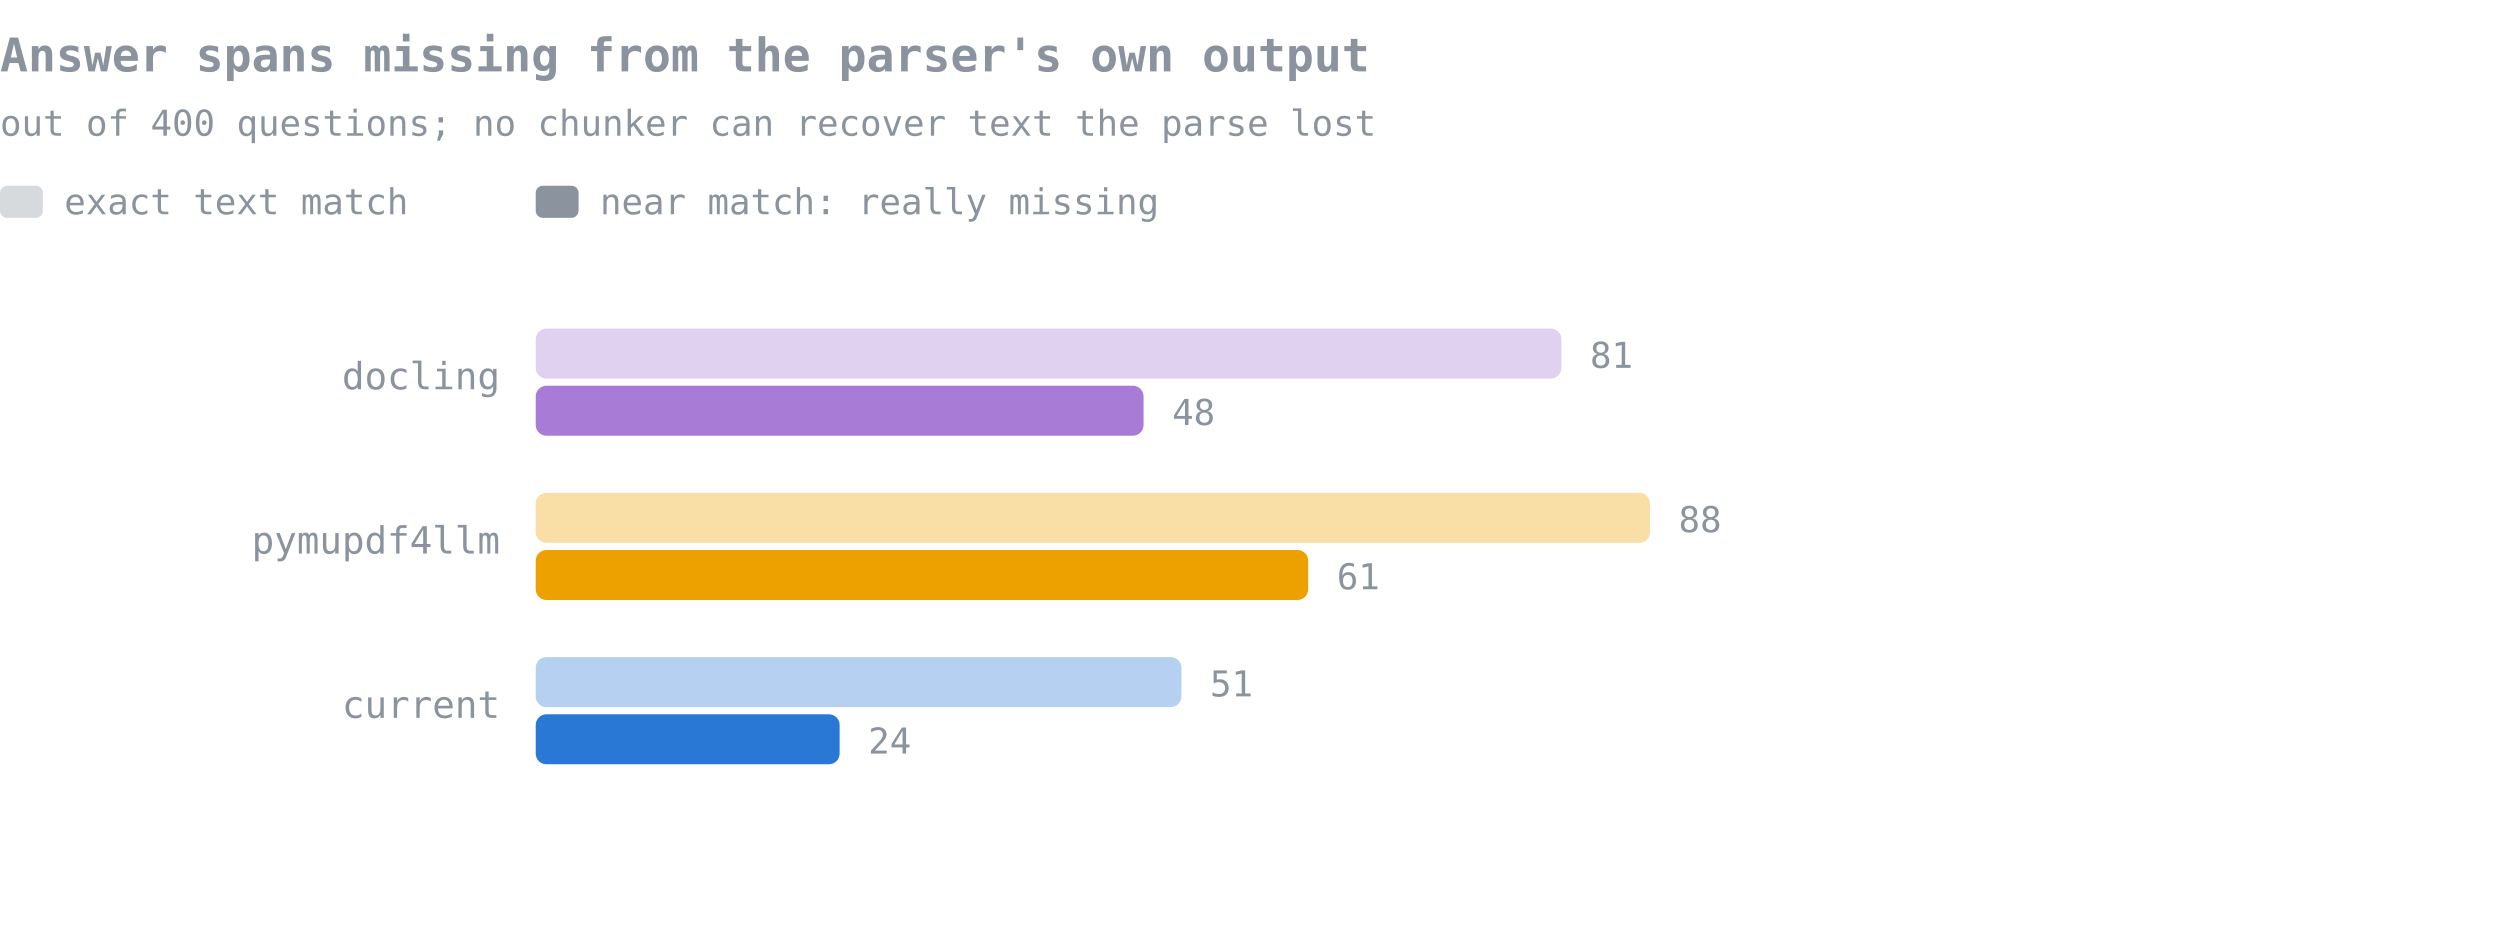
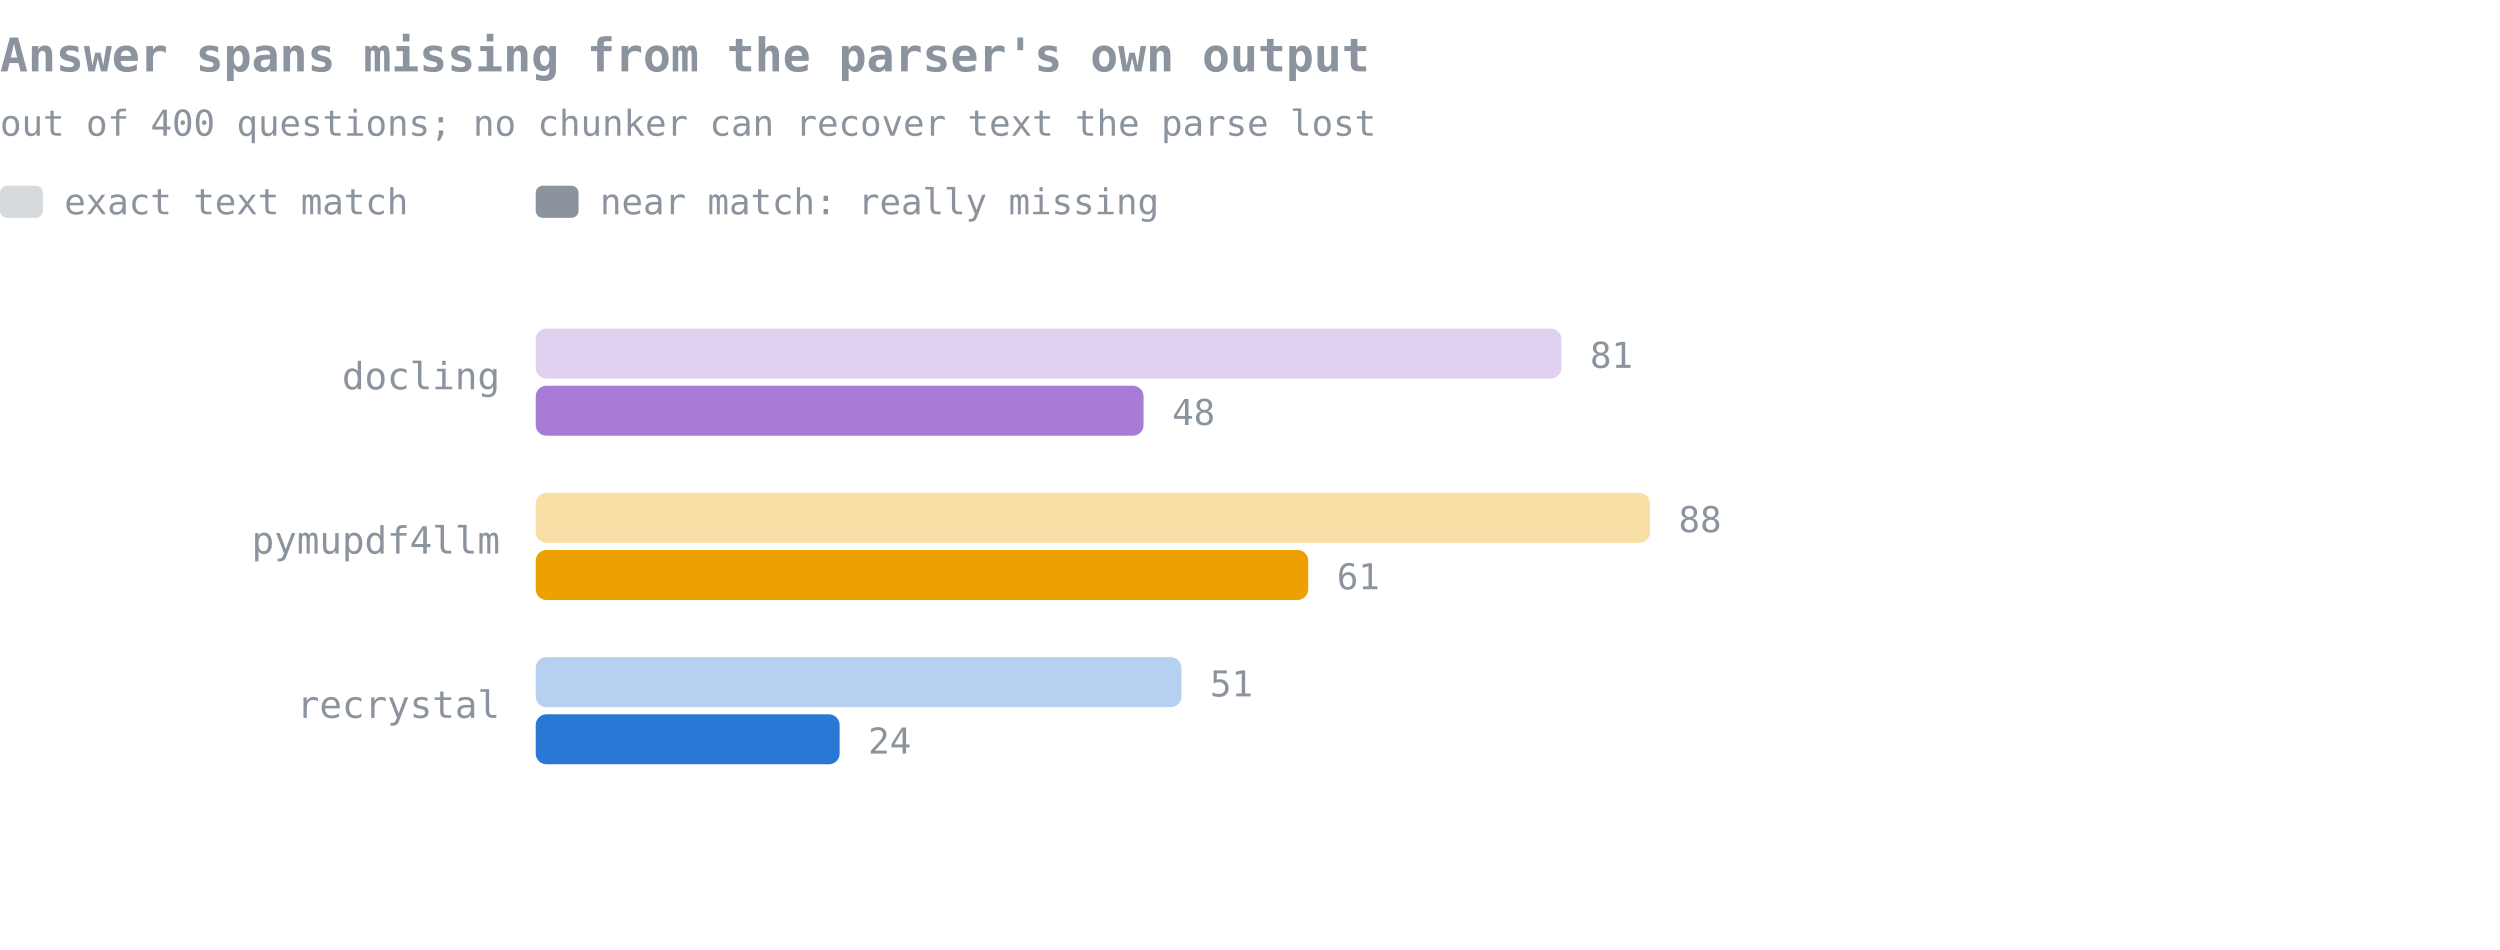
<svg xmlns="http://www.w3.org/2000/svg" viewBox="0 0 700 266" width="700" height="266" font-family="ui-monospace,Menlo,monospace">
  <text x="0.0" y="20.0" font-size="13" fill="#8b949e" text-anchor="start" font-weight="600">Answer spans missing from the parser's own output</text>
  <text x="0.0" y="38.0" font-size="10" fill="#8b949e" text-anchor="start" font-weight="normal">out of 400 questions; no chunker can recover text the parse lost</text>
  <rect x="0" y="52" width="12" height="9" rx="2" fill="#8b949e" opacity="0.35" />
  <text x="18.0" y="60.0" font-size="10" fill="#8b949e" text-anchor="start" font-weight="normal">exact text match</text>
  <rect x="150" y="52" width="12" height="9" rx="2" fill="#8b949e" />
  <text x="168.0" y="60.0" font-size="10" fill="#8b949e" text-anchor="start" font-weight="normal">near match: really missing</text>
  <text x="140.0" y="109.0" font-size="10.5" fill="#8b949e" text-anchor="end" font-weight="normal">docling</text>
  <rect x="150" y="92" width="287.2" height="14" rx="3" fill="#a87bd6" opacity="0.35" />
  <text x="445.2" y="103.0" font-size="10" fill="#8b949e" text-anchor="start" font-weight="normal">81</text>
  <rect x="150" y="108" width="170.2" height="14" rx="3" fill="#a87bd6" opacity="1.0" />
  <text x="328.2" y="119.0" font-size="10" fill="#8b949e" text-anchor="start" font-weight="normal">48</text>
  <text x="140.0" y="155.0" font-size="10.5" fill="#8b949e" text-anchor="end" font-weight="normal">pymupdf4llm</text>
  <rect x="150" y="138" width="312.0" height="14" rx="3" fill="#eda100" opacity="0.35" />
  <text x="470.0" y="149.0" font-size="10" fill="#8b949e" text-anchor="start" font-weight="normal">88</text>
  <rect x="150" y="154" width="216.3" height="14" rx="3" fill="#eda100" opacity="1.0" />
  <text x="374.3" y="165.0" font-size="10" fill="#8b949e" text-anchor="start" font-weight="normal">61</text>
-   <text x="140.0" y="201.0" font-size="10.5" fill="#8b949e" text-anchor="end" font-weight="normal">current</text>
+   <text x="140.0" y="201.0" font-size="10.5" fill="#8b949e" text-anchor="end" font-weight="normal">recrystal</text>
  <rect x="150" y="184" width="180.8" height="14" rx="3" fill="#2a78d6" opacity="0.35" />
  <text x="338.8" y="195.0" font-size="10" fill="#8b949e" text-anchor="start" font-weight="normal">51</text>
  <rect x="150" y="200" width="85.1" height="14" rx="3" fill="#2a78d6" opacity="1.0" />
  <text x="243.1" y="211.0" font-size="10" fill="#8b949e" text-anchor="start" font-weight="normal">24</text>
</svg>
